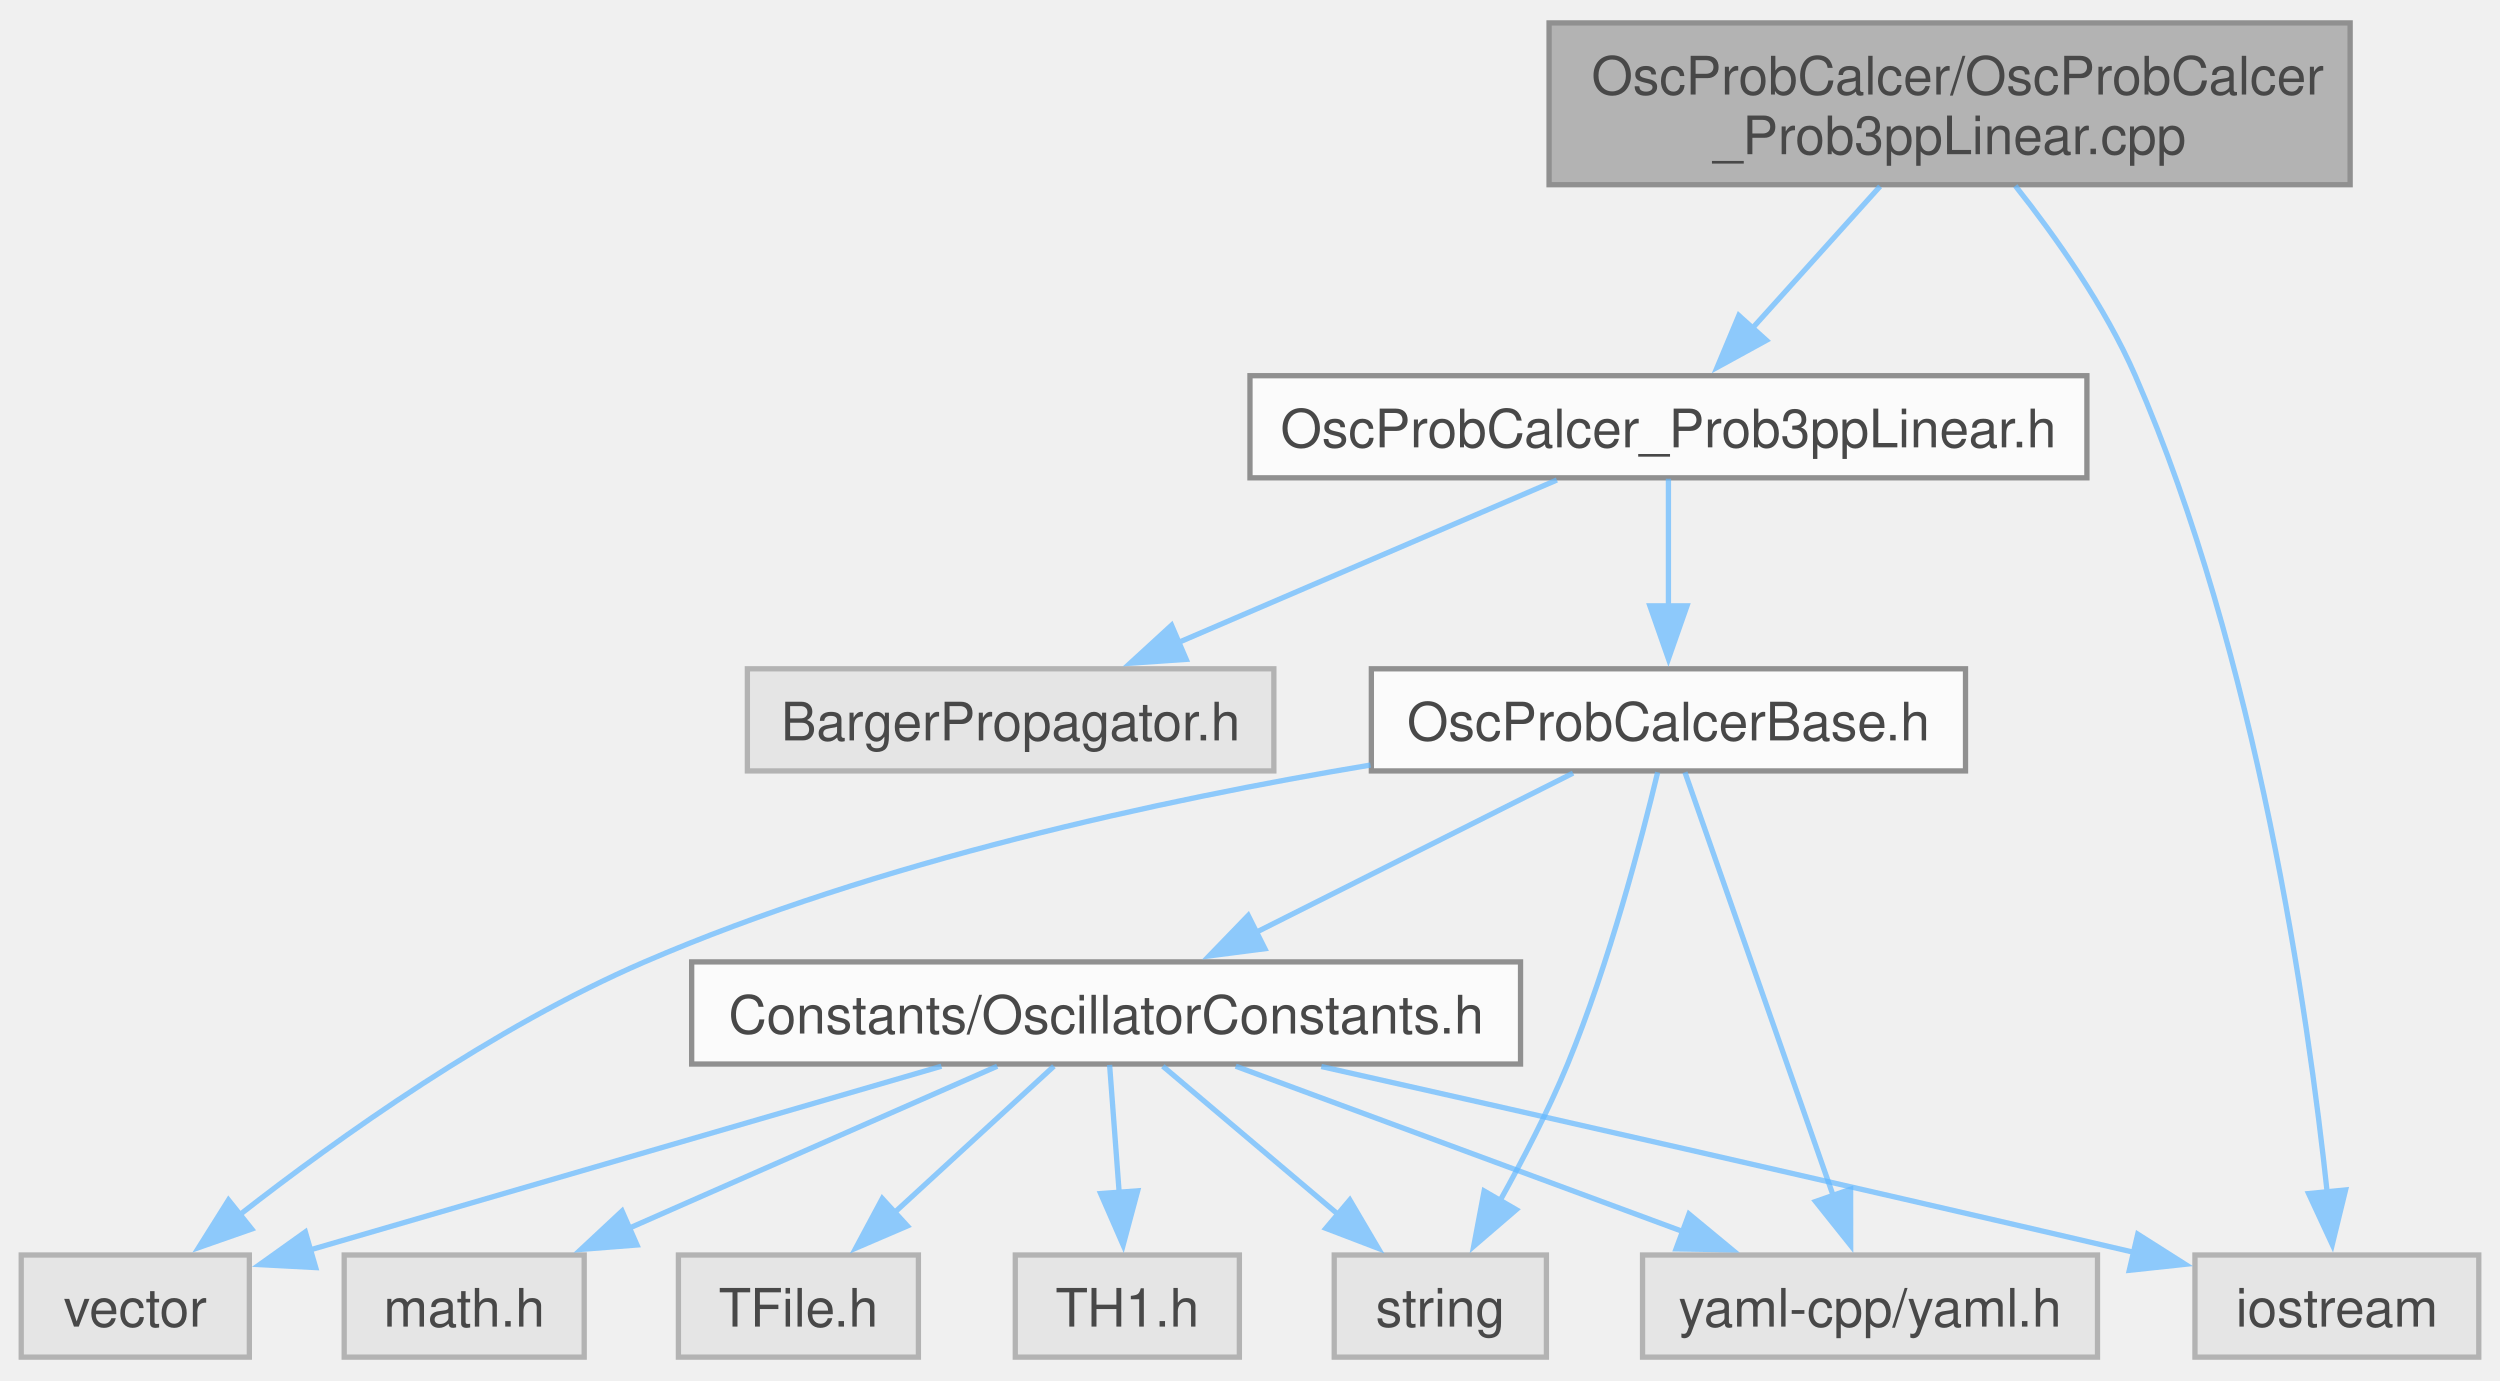
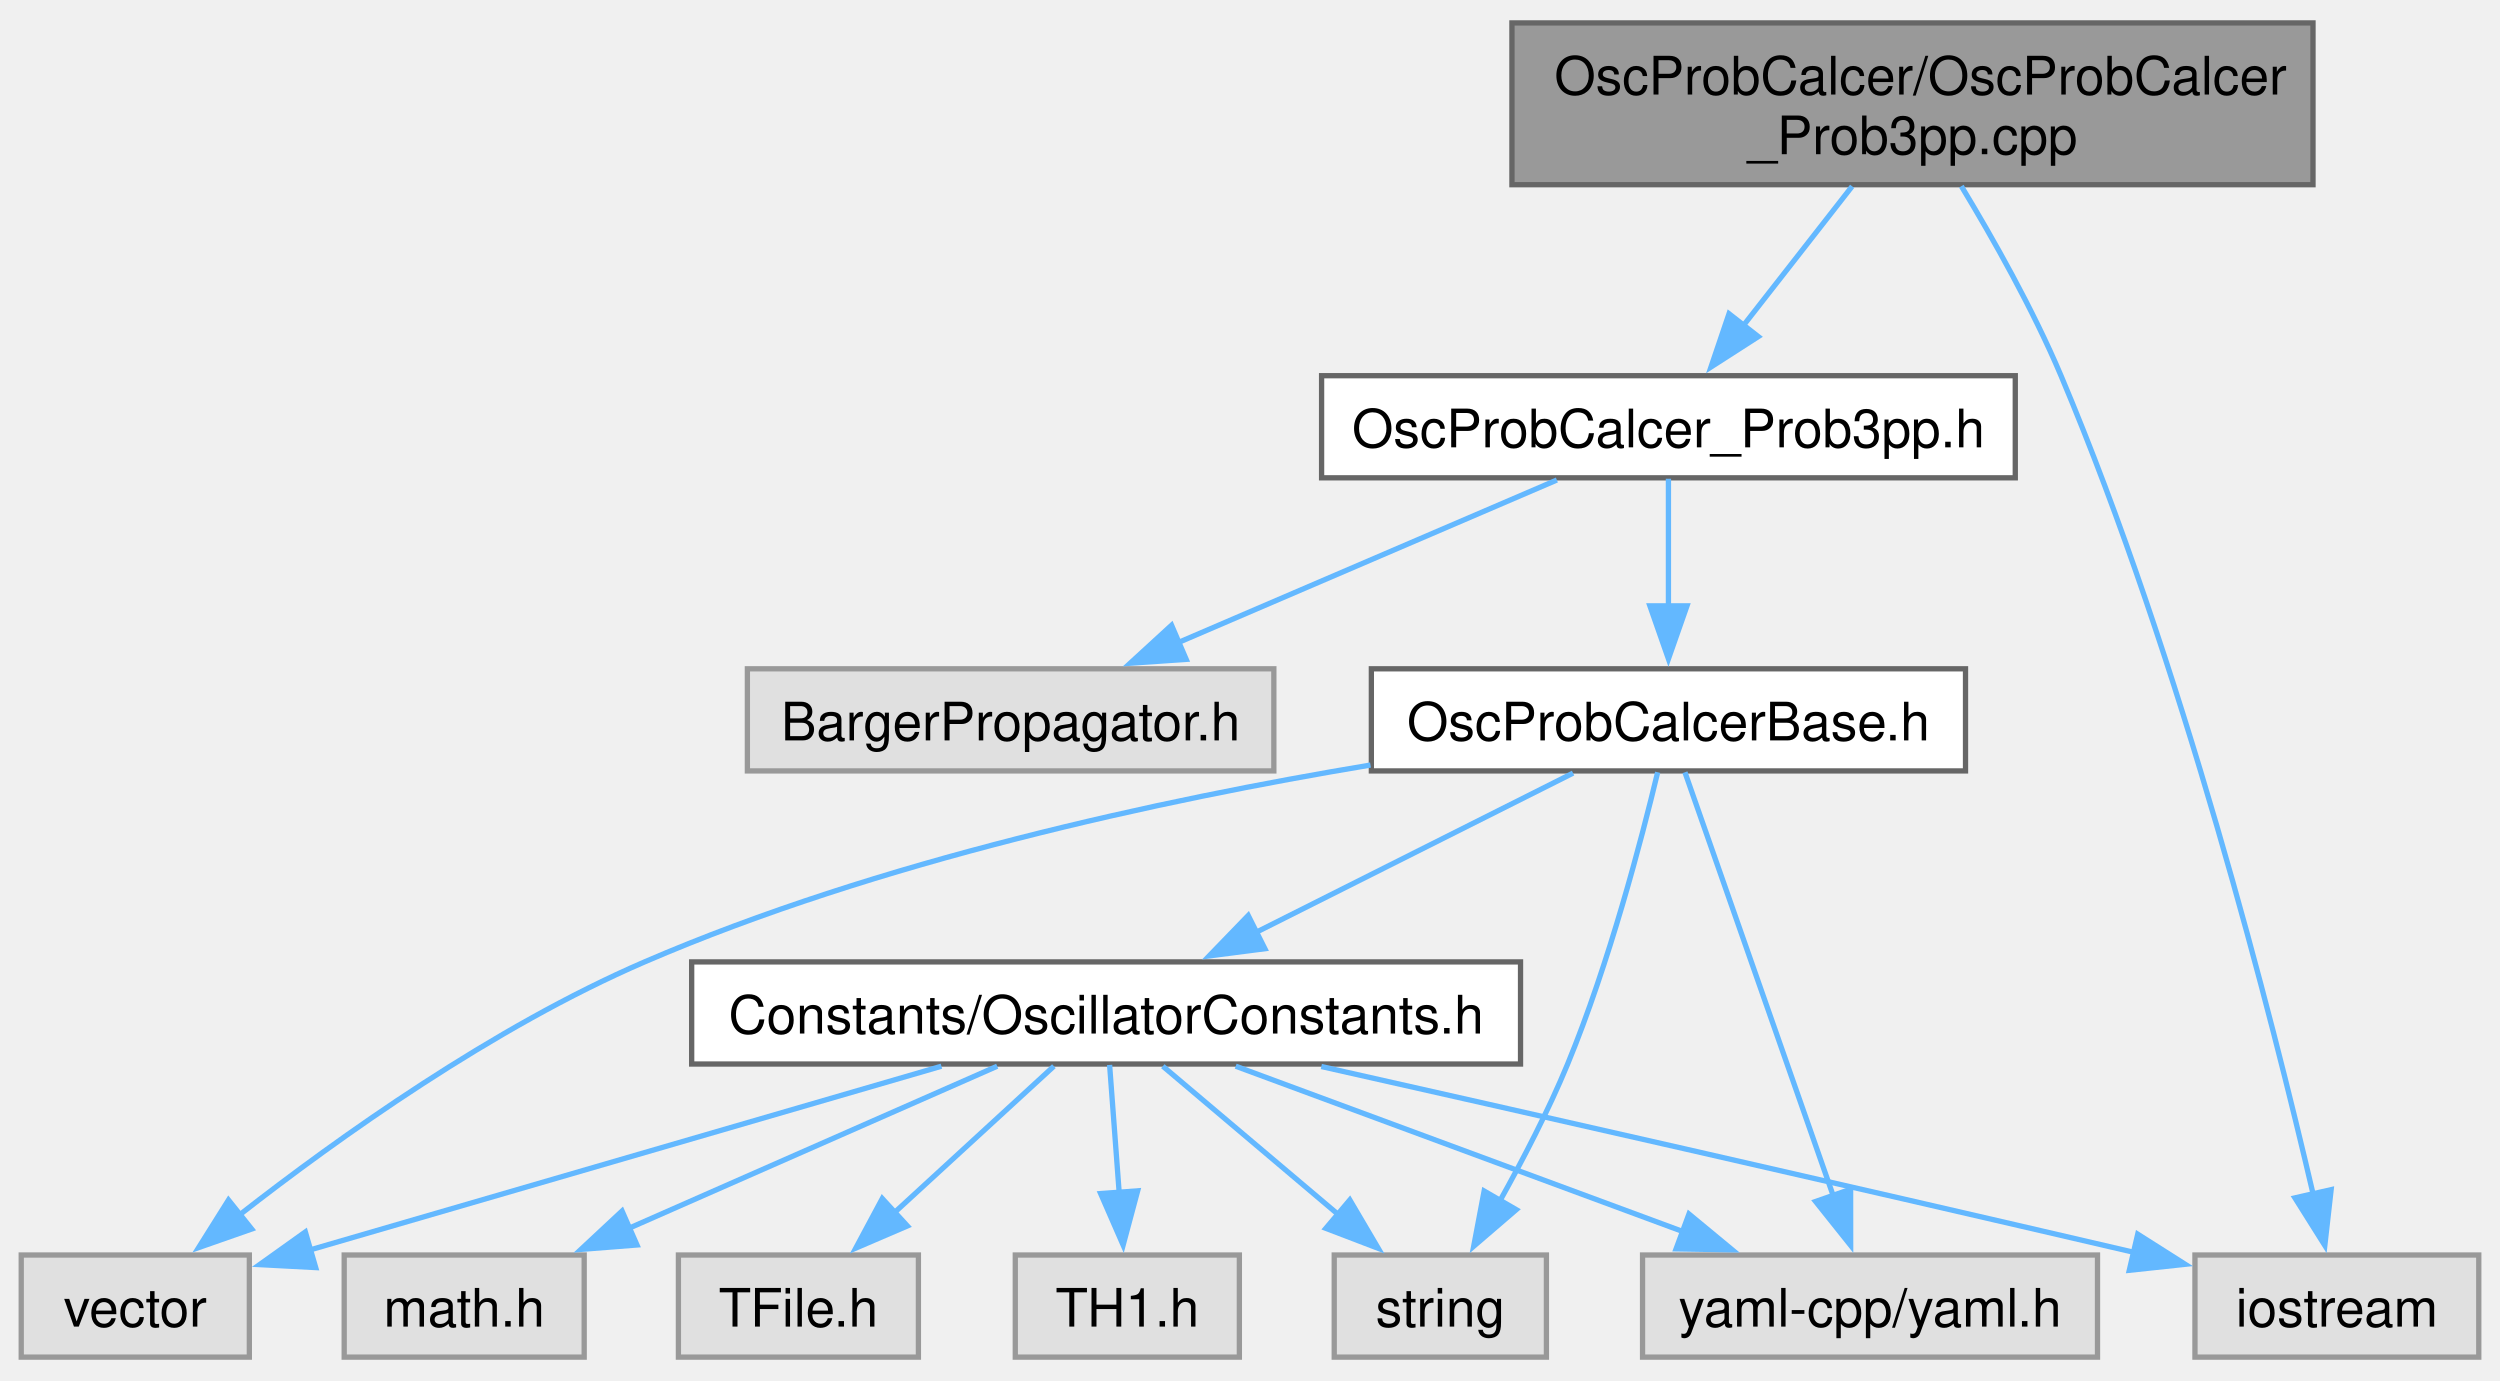
<svg xmlns="http://www.w3.org/2000/svg" xmlns:xlink="http://www.w3.org/1999/xlink" width="471pt" height="260pt" viewBox="0.00 0.00 471.25 259.50">
-   <svg id="main" version="1.1" xml:space="preserve">
-     <style type="text/css">
- .node, .edge {opacity: 0.7;}
- .node.selected, .edge.selected {opacity: 1;}
- .edge:hover path { stroke: red; }
- .edge:hover polygon { stroke: red; fill: red; }
- </style>
-     <svg id="graph" class="graph">
-       <g id="graph0" class="graph" transform="scale(1 1) rotate(0) translate(4 255.5)">
-         <g id="Node000001" class="node">
-           <g id="a_Node000001">
-             <a xlink:title=" ">
-               <polygon fill="#999999" stroke="#666666" points="439,-251.5 288,-251.5 288,-221 439,-221 439,-251.5" />
-               <text text-anchor="start" x="296" y="-238" font-family="Helvetica,sans-Serif" font-size="10.00">OscProbCalcer/OscProbCalcer</text>
-               <text text-anchor="middle" x="363.5" y="-226.75" font-family="Helvetica,sans-Serif" font-size="10.00">_Prob3ppLinear.cpp</text>
-             </a>
-           </g>
-         </g>
-         <g id="Node000002" class="node">
-           <g id="a_Node000002">
-             <a xlink:href="OscProbCalcer__Prob3ppLinear_8h.html" target="_top" xlink:title=" ">
-               <polygon fill="white" stroke="#666666" points="389.38,-185 231.62,-185 231.62,-165.75 389.38,-165.75 389.38,-185" />
-               <text text-anchor="middle" x="310.5" y="-171.5" font-family="Helvetica,sans-Serif" font-size="10.00">OscProbCalcer_Prob3ppLinear.h</text>
-             </a>
-           </g>
-         </g>
-         <g id="edge1_Node000001_Node000002" class="edge">
-           <g id="a_edge1_Node000001_Node000002">
-             <a xlink:title=" ">
-               <path fill="none" stroke="#63b8ff" d="M350.4,-220.7C343.11,-212.59 333.97,-202.45 326.29,-193.91" />
-               <polygon fill="#63b8ff" stroke="#63b8ff" points="328.97,-191.67 319.68,-186.58 323.77,-196.35 328.97,-191.67" />
-             </a>
-           </g>
-         </g>
-         <g id="Node000010" class="node">
-           <g id="a_Node000010">
-             <a xlink:title=" ">
-               <polygon fill="#e0e0e0" stroke="#999999" points="463.25,-19.25 409.75,-19.25 409.75,0 463.25,0 463.25,-19.25" />
-               <text text-anchor="middle" x="436.5" y="-5.75" font-family="Helvetica,sans-Serif" font-size="10.00">iostream</text>
-             </a>
-           </g>
-         </g>
-         <g id="edge15_Node000001_Node000010" class="edge">
-           <g id="a_edge15_Node000001_Node000010">
-             <a xlink:title=" ">
-               <path fill="none" stroke="#63b8ff" d="M375.89,-220.79C383.48,-211.21 392.8,-198.06 398.5,-185 421.47,-132.35 431.1,-64.51 434.67,-31.09" />
-               <polygon fill="#63b8ff" stroke="#63b8ff" points="438.14,-31.52 435.63,-21.22 431.17,-30.83 438.14,-31.52" />
-             </a>
-           </g>
-         </g>
-         <g id="Node000003" class="node">
-           <g id="a_Node000003">
-             <a xlink:href="OscProbCalcerBase_8h.html" target="_top" xlink:title=" ">
-               <polygon fill="white" stroke="#666666" points="366.5,-129.75 254.5,-129.75 254.5,-110.5 366.5,-110.5 366.5,-129.75" />
-               <text text-anchor="middle" x="310.5" y="-116.25" font-family="Helvetica,sans-Serif" font-size="10.00">OscProbCalcerBase.h</text>
-             </a>
-           </g>
-         </g>
-         <g id="edge2_Node000002_Node000003" class="edge">
-           <g id="a_edge2_Node000002_Node000003">
-             <a xlink:title=" ">
-               <path fill="none" stroke="#63b8ff" d="M310.5,-165.58C310.5,-159.07 310.5,-149.92 310.5,-141.62" />
-               <polygon fill="#63b8ff" stroke="#63b8ff" points="314,-141.62 310.5,-131.62 307,-141.62 314,-141.62" />
-             </a>
-           </g>
-         </g>
-         <g id="Node000012" class="node">
-           <g id="a_Node000012">
-             <a xlink:title=" ">
-               <polygon fill="#e0e0e0" stroke="#999999" points="236.12,-129.75 136.88,-129.75 136.88,-110.5 236.12,-110.5 236.12,-129.75" />
-               <text text-anchor="middle" x="186.5" y="-116.25" font-family="Helvetica,sans-Serif" font-size="10.00">BargerPropagator.h</text>
-             </a>
-           </g>
-         </g>
-         <g id="edge14_Node000002_Node000012" class="edge">
-           <g id="a_edge14_Node000002_Node000012">
-             <a xlink:title=" ">
-               <path fill="none" stroke="#63b8ff" d="M289.47,-165.34C269.87,-156.93 240.39,-144.27 217.99,-134.65" />
-               <polygon fill="#63b8ff" stroke="#63b8ff" points="219.6,-131.53 209.03,-130.8 216.84,-137.96 219.6,-131.53" />
-             </a>
-           </g>
-         </g>
-         <g id="Node000004" class="node">
-           <g id="a_Node000004">
-             <a xlink:href="OscillatorConstants_8h.html" target="_top" xlink:title=" ">
-               <polygon fill="white" stroke="#666666" points="282.62,-74.5 126.38,-74.5 126.38,-55.25 282.62,-55.25 282.62,-74.5" />
-               <text text-anchor="middle" x="204.5" y="-61" font-family="Helvetica,sans-Serif" font-size="10.00">Constants/OscillatorConstants.h</text>
-             </a>
-           </g>
-         </g>
-         <g id="edge3_Node000003_Node000004" class="edge">
-           <g id="a_edge3_Node000003_Node000004">
-             <a xlink:title=" ">
-               <path fill="none" stroke="#63b8ff" d="M292.52,-110.09C276.15,-101.87 251.71,-89.59 232.74,-80.06" />
-               <polygon fill="#63b8ff" stroke="#63b8ff" points="234.43,-76.99 223.92,-75.63 231.29,-83.25 234.43,-76.99" />
-             </a>
-           </g>
-         </g>
-         <g id="Node000006" class="node">
-           <g id="a_Node000006">
-             <a xlink:title=" ">
-               <polygon fill="#e0e0e0" stroke="#999999" points="391.38,-19.25 305.62,-19.25 305.62,0 391.38,0 391.38,-19.25" />
-               <text text-anchor="middle" x="348.5" y="-5.75" font-family="Helvetica,sans-Serif" font-size="10.00">yaml-cpp/yaml.h</text>
-             </a>
-           </g>
-         </g>
-         <g id="edge13_Node000003_Node000006" class="edge">
-           <g id="a_edge13_Node000003_Node000006">
-             <a xlink:title=" ">
-               <path fill="none" stroke="#63b8ff" d="M313.61,-110.25C319.68,-92.92 333.23,-54.23 341.54,-30.49" />
-               <polygon fill="#63b8ff" stroke="#63b8ff" points="344.84,-31.65 344.85,-21.06 338.24,-29.34 344.84,-31.65" />
-             </a>
-           </g>
-         </g>
-         <g id="Node000009" class="node">
-           <g id="a_Node000009">
-             <a xlink:title=" ">
-               <polygon fill="#e0e0e0" stroke="#999999" points="287.5,-19.25 247.5,-19.25 247.5,0 287.5,0 287.5,-19.25" />
-               <text text-anchor="middle" x="267.5" y="-5.75" font-family="Helvetica,sans-Serif" font-size="10.00">string</text>
-             </a>
-           </g>
-         </g>
-         <g id="edge12_Node000003_Node000009" class="edge">
-           <g id="a_edge12_Node000003_Node000009">
-             <a xlink:title=" ">
-               <path fill="none" stroke="#63b8ff" d="M308.47,-110.25C305.47,-97.73 299.35,-74.29 291.5,-55.25 287.9,-46.52 283.09,-37.26 278.73,-29.45" />
-               <polygon fill="#63b8ff" stroke="#63b8ff" points="281.82,-27.8 273.79,-20.9 275.76,-31.31 281.82,-27.8" />
-             </a>
-           </g>
-         </g>
-         <g id="Node000011" class="node">
-           <g id="a_Node000011">
-             <a xlink:title=" ">
-               <polygon fill="#e0e0e0" stroke="#999999" points="43,-19.25 0,-19.25 0,0 43,0 43,-19.25" />
-               <text text-anchor="middle" x="21.5" y="-5.75" font-family="Helvetica,sans-Serif" font-size="10.00">vector</text>
-             </a>
-           </g>
-         </g>
-         <g id="edge11_Node000003_Node000011" class="edge">
-           <g id="a_edge11_Node000003_Node000011">
-             <a xlink:title=" ">
-               <path fill="none" stroke="#63b8ff" d="M254.34,-111.61C214.9,-105.04 161.55,-93.5 117.5,-74.5 88.99,-62.2 59.78,-41.36 41.19,-26.84" />
-               <polygon fill="#63b8ff" stroke="#63b8ff" points="43.44,-24.15 33.44,-20.65 39.07,-29.62 43.44,-24.15" />
-             </a>
-           </g>
-         </g>
-         <g id="Node000005" class="node">
-           <g id="a_Node000005">
-             <a xlink:title=" ">
-               <polygon fill="#e0e0e0" stroke="#999999" points="106.12,-19.25 60.88,-19.25 60.88,0 106.12,0 106.12,-19.25" />
-               <text text-anchor="middle" x="83.5" y="-5.75" font-family="Helvetica,sans-Serif" font-size="10.00">math.h</text>
-             </a>
-           </g>
-         </g>
-         <g id="edge4_Node000004_Node000005" class="edge">
-           <g id="a_edge4_Node000004_Node000005">
-             <a xlink:title=" ">
-               <path fill="none" stroke="#63b8ff" d="M183.97,-54.84C164.94,-46.47 136.35,-33.88 114.53,-24.28" />
-               <polygon fill="#63b8ff" stroke="#63b8ff" points="116.07,-21.14 105.51,-20.31 113.26,-27.54 116.07,-21.14" />
-             </a>
-           </g>
-         </g>
-         <g id="edge5_Node000004_Node000006" class="edge">
-           <g id="a_edge5_Node000004_Node000006">
-             <a xlink:title=" ">
-               <path fill="none" stroke="#63b8ff" d="M228.93,-54.84C252.1,-46.27 287.16,-33.31 313.34,-23.63" />
-               <polygon fill="#63b8ff" stroke="#63b8ff" points="314.37,-26.98 322.53,-20.23 311.94,-20.41 314.37,-26.98" />
-             </a>
-           </g>
-         </g>
-         <g id="Node000007" class="node">
-           <g id="a_Node000007">
-             <a xlink:title=" ">
-               <polygon fill="#e0e0e0" stroke="#999999" points="169.12,-19.25 123.88,-19.25 123.88,0 169.12,0 169.12,-19.25" />
-               <text text-anchor="middle" x="146.5" y="-5.75" font-family="Helvetica,sans-Serif" font-size="10.00">TFile.h</text>
-             </a>
-           </g>
-         </g>
-         <g id="edge6_Node000004_Node000007" class="edge">
-           <g id="a_edge6_Node000004_Node000007">
-             <a xlink:title=" ">
-               <path fill="none" stroke="#63b8ff" d="M194.66,-54.84C186.45,-47.3 174.52,-36.35 164.59,-27.23" />
-               <polygon fill="#63b8ff" stroke="#63b8ff" points="167.04,-24.73 157.31,-20.55 162.31,-29.89 167.04,-24.73" />
-             </a>
-           </g>
-         </g>
-         <g id="Node000008" class="node">
-           <g id="a_Node000008">
-             <a xlink:title=" ">
-               <polygon fill="#e0e0e0" stroke="#999999" points="229.62,-19.25 187.38,-19.25 187.38,0 229.62,0 229.62,-19.25" />
-               <text text-anchor="middle" x="208.5" y="-5.75" font-family="Helvetica,sans-Serif" font-size="10.00">TH1.h</text>
-             </a>
-           </g>
-         </g>
-         <g id="edge7_Node000004_Node000008" class="edge">
-           <g id="a_edge7_Node000004_Node000008">
-             <a xlink:title=" ">
-               <path fill="none" stroke="#63b8ff" d="M205.16,-55.08C205.66,-48.49 206.35,-39.21 206.98,-30.82" />
-               <polygon fill="#63b8ff" stroke="#63b8ff" points="210.45,-31.35 207.71,-21.12 203.47,-30.83 210.45,-31.35" />
-             </a>
-           </g>
-         </g>
-         <g id="edge8_Node000004_Node000009" class="edge">
-           <g id="a_edge8_Node000004_Node000009">
-             <a xlink:title=" ">
-               <path fill="none" stroke="#63b8ff" d="M215.19,-54.84C224.2,-47.22 237.33,-36.12 248.18,-26.95" />
-               <polygon fill="#63b8ff" stroke="#63b8ff" points="250.44,-29.63 255.81,-20.5 245.92,-24.28 250.44,-29.63" />
-             </a>
-           </g>
-         </g>
-         <g id="edge9_Node000004_Node000010" class="edge">
-           <g id="a_edge9_Node000004_Node000010">
-             <a xlink:title=" ">
-               <path fill="none" stroke="#63b8ff" d="M245.07,-54.78C282.41,-46.38 339.61,-33.42 398.39,-19.72" />
-               <polygon fill="#63b8ff" stroke="#63b8ff" points="398.96,-23.18 407.91,-17.5 397.37,-16.37 398.96,-23.18" />
-             </a>
-           </g>
-         </g>
-         <g id="edge10_Node000004_Node000011" class="edge">
-           <g id="a_edge10_Node000004_Node000011">
-             <a xlink:title=" ">
-               <path fill="none" stroke="#63b8ff" d="M173.46,-54.84C140.29,-45.19 87.94,-29.96 54.17,-20.13" />
-               <polygon fill="#63b8ff" stroke="#63b8ff" points="55.51,-16.88 44.93,-17.44 53.56,-23.6 55.51,-16.88" />
-             </a>
-           </g>
-         </g>
-       </g>
-     </svg>
-   </svg>
-   <style type="text/css">
- 
- [data-mouse-over-selected='false'] { opacity: 0.7; }
- [data-mouse-over-selected='true']  { opacity: 1.0; }
- 
- </style>
+   <g id="graph0" class="graph" transform="scale(1 1) rotate(0) translate(4 255.5)">
+     <g id="Node000001" class="node">
+       <g id="a_Node000001">
+         <a xlink:title=" ">
+           <polygon fill="#999999" stroke="#666666" points="432,-251.5 281,-251.5 281,-221 432,-221 432,-251.5" />
+           <text text-anchor="start" x="289" y="-238" font-family="Helvetica,sans-Serif" font-size="10.00">OscProbCalcer/OscProbCalcer</text>
+           <text text-anchor="middle" x="356.5" y="-226.75" font-family="Helvetica,sans-Serif" font-size="10.00">_Prob3pp.cpp</text>
+         </a>
+       </g>
+     </g>
+     <g id="Node000002" class="node">
+       <g id="a_Node000002">
+         <a xlink:href="OscProbCalcer__Prob3pp_8h.html" target="_top" xlink:title=" ">
+           <polygon fill="white" stroke="#666666" points="375.88,-185 245.12,-185 245.12,-165.75 375.88,-165.75 375.88,-185" />
+           <text text-anchor="middle" x="310.5" y="-171.5" font-family="Helvetica,sans-Serif" font-size="10.00">OscProbCalcer_Prob3pp.h</text>
+         </a>
+       </g>
+     </g>
+     <g id="edge1_Node000001_Node000002" class="edge">
+       <g id="a_edge1_Node000001_Node000002">
+         <a xlink:title=" ">
+           <path fill="none" stroke="#63b8ff" d="M345.13,-220.7C338.93,-212.77 331.21,-202.88 324.63,-194.46" />
+           <polygon fill="#63b8ff" stroke="#63b8ff" points="327.44,-192.37 318.52,-186.64 321.92,-196.68 327.44,-192.37" />
+         </a>
+       </g>
+     </g>
+     <g id="Node000010" class="node">
+       <g id="a_Node000010">
+         <a xlink:title=" ">
+           <polygon fill="#e0e0e0" stroke="#999999" points="463.25,-19.25 409.75,-19.25 409.75,0 463.25,0 463.25,-19.25" />
+           <text text-anchor="middle" x="436.5" y="-5.75" font-family="Helvetica,sans-Serif" font-size="10.00">iostream</text>
+         </a>
+       </g>
+     </g>
+     <g id="edge15_Node000001_Node000010" class="edge">
+       <g id="a_edge15_Node000001_Node000010">
+         <a xlink:title=" ">
+           <path fill="none" stroke="#63b8ff" d="M365.71,-220.73C371.65,-210.91 379.22,-197.51 384.5,-185 407.26,-131.04 424.32,-63.78 432.01,-30.79" />
+           <polygon fill="#63b8ff" stroke="#63b8ff" points="435.42,-31.57 434.23,-21.05 428.59,-30.02 435.42,-31.57" />
+         </a>
+       </g>
+     </g>
+     <g id="Node000003" class="node">
+       <g id="a_Node000003">
+         <a xlink:href="OscProbCalcerBase_8h.html" target="_top" xlink:title=" ">
+           <polygon fill="white" stroke="#666666" points="366.5,-129.75 254.5,-129.75 254.5,-110.5 366.5,-110.5 366.5,-129.75" />
+           <text text-anchor="middle" x="310.5" y="-116.25" font-family="Helvetica,sans-Serif" font-size="10.00">OscProbCalcerBase.h</text>
+         </a>
+       </g>
+     </g>
+     <g id="edge2_Node000002_Node000003" class="edge">
+       <g id="a_edge2_Node000002_Node000003">
+         <a xlink:title=" ">
+           <path fill="none" stroke="#63b8ff" d="M310.5,-165.58C310.5,-159.07 310.5,-149.92 310.5,-141.62" />
+           <polygon fill="#63b8ff" stroke="#63b8ff" points="314,-141.62 310.5,-131.62 307,-141.62 314,-141.62" />
+         </a>
+       </g>
+     </g>
+     <g id="Node000012" class="node">
+       <g id="a_Node000012">
+         <a xlink:title=" ">
+           <polygon fill="#e0e0e0" stroke="#999999" points="236.12,-129.75 136.88,-129.75 136.88,-110.5 236.12,-110.5 236.12,-129.75" />
+           <text text-anchor="middle" x="186.5" y="-116.25" font-family="Helvetica,sans-Serif" font-size="10.00">BargerPropagator.h</text>
+         </a>
+       </g>
+     </g>
+     <g id="edge14_Node000002_Node000012" class="edge">
+       <g id="a_edge14_Node000002_Node000012">
+         <a xlink:title=" ">
+           <path fill="none" stroke="#63b8ff" d="M289.47,-165.34C269.87,-156.93 240.39,-144.27 217.99,-134.65" />
+           <polygon fill="#63b8ff" stroke="#63b8ff" points="219.6,-131.53 209.03,-130.8 216.84,-137.96 219.6,-131.53" />
+         </a>
+       </g>
+     </g>
+     <g id="Node000004" class="node">
+       <g id="a_Node000004">
+         <a xlink:href="OscillatorConstants_8h.html" target="_top" xlink:title=" ">
+           <polygon fill="white" stroke="#666666" points="282.62,-74.5 126.38,-74.5 126.38,-55.25 282.62,-55.25 282.62,-74.5" />
+           <text text-anchor="middle" x="204.5" y="-61" font-family="Helvetica,sans-Serif" font-size="10.00">Constants/OscillatorConstants.h</text>
+         </a>
+       </g>
+     </g>
+     <g id="edge3_Node000003_Node000004" class="edge">
+       <g id="a_edge3_Node000003_Node000004">
+         <a xlink:title=" ">
+           <path fill="none" stroke="#63b8ff" d="M292.52,-110.09C276.15,-101.87 251.71,-89.59 232.74,-80.06" />
+           <polygon fill="#63b8ff" stroke="#63b8ff" points="234.43,-76.99 223.92,-75.63 231.29,-83.25 234.43,-76.99" />
+         </a>
+       </g>
+     </g>
+     <g id="Node000006" class="node">
+       <g id="a_Node000006">
+         <a xlink:title=" ">
+           <polygon fill="#e0e0e0" stroke="#999999" points="391.38,-19.25 305.62,-19.25 305.62,0 391.38,0 391.38,-19.25" />
+           <text text-anchor="middle" x="348.5" y="-5.75" font-family="Helvetica,sans-Serif" font-size="10.00">yaml-cpp/yaml.h</text>
+         </a>
+       </g>
+     </g>
+     <g id="edge13_Node000003_Node000006" class="edge">
+       <g id="a_edge13_Node000003_Node000006">
+         <a xlink:title=" ">
+           <path fill="none" stroke="#63b8ff" d="M313.61,-110.25C319.68,-92.92 333.23,-54.23 341.54,-30.49" />
+           <polygon fill="#63b8ff" stroke="#63b8ff" points="344.84,-31.65 344.85,-21.06 338.24,-29.34 344.84,-31.65" />
+         </a>
+       </g>
+     </g>
+     <g id="Node000009" class="node">
+       <g id="a_Node000009">
+         <a xlink:title=" ">
+           <polygon fill="#e0e0e0" stroke="#999999" points="287.5,-19.25 247.5,-19.25 247.5,0 287.5,0 287.5,-19.25" />
+           <text text-anchor="middle" x="267.5" y="-5.75" font-family="Helvetica,sans-Serif" font-size="10.00">string</text>
+         </a>
+       </g>
+     </g>
+     <g id="edge12_Node000003_Node000009" class="edge">
+       <g id="a_edge12_Node000003_Node000009">
+         <a xlink:title=" ">
+           <path fill="none" stroke="#63b8ff" d="M308.47,-110.25C305.47,-97.73 299.35,-74.29 291.5,-55.25 287.9,-46.52 283.09,-37.26 278.73,-29.45" />
+           <polygon fill="#63b8ff" stroke="#63b8ff" points="281.82,-27.8 273.79,-20.9 275.76,-31.31 281.82,-27.8" />
+         </a>
+       </g>
+     </g>
+     <g id="Node000011" class="node">
+       <g id="a_Node000011">
+         <a xlink:title=" ">
+           <polygon fill="#e0e0e0" stroke="#999999" points="43,-19.25 0,-19.25 0,0 43,0 43,-19.25" />
+           <text text-anchor="middle" x="21.5" y="-5.75" font-family="Helvetica,sans-Serif" font-size="10.00">vector</text>
+         </a>
+       </g>
+     </g>
+     <g id="edge11_Node000003_Node000011" class="edge">
+       <g id="a_edge11_Node000003_Node000011">
+         <a xlink:title=" ">
+           <path fill="none" stroke="#63b8ff" d="M254.34,-111.61C214.9,-105.04 161.55,-93.5 117.5,-74.5 88.99,-62.2 59.78,-41.36 41.19,-26.84" />
+           <polygon fill="#63b8ff" stroke="#63b8ff" points="43.44,-24.15 33.44,-20.65 39.07,-29.62 43.44,-24.15" />
+         </a>
+       </g>
+     </g>
+     <g id="Node000005" class="node">
+       <g id="a_Node000005">
+         <a xlink:title=" ">
+           <polygon fill="#e0e0e0" stroke="#999999" points="106.12,-19.25 60.88,-19.25 60.88,0 106.12,0 106.12,-19.25" />
+           <text text-anchor="middle" x="83.5" y="-5.75" font-family="Helvetica,sans-Serif" font-size="10.00">math.h</text>
+         </a>
+       </g>
+     </g>
+     <g id="edge4_Node000004_Node000005" class="edge">
+       <g id="a_edge4_Node000004_Node000005">
+         <a xlink:title=" ">
+           <path fill="none" stroke="#63b8ff" d="M183.97,-54.84C164.94,-46.47 136.35,-33.88 114.53,-24.28" />
+           <polygon fill="#63b8ff" stroke="#63b8ff" points="116.07,-21.14 105.51,-20.31 113.26,-27.54 116.07,-21.14" />
+         </a>
+       </g>
+     </g>
+     <g id="edge5_Node000004_Node000006" class="edge">
+       <g id="a_edge5_Node000004_Node000006">
+         <a xlink:title=" ">
+           <path fill="none" stroke="#63b8ff" d="M228.93,-54.84C252.1,-46.27 287.16,-33.31 313.34,-23.63" />
+           <polygon fill="#63b8ff" stroke="#63b8ff" points="314.37,-26.98 322.53,-20.23 311.94,-20.41 314.37,-26.98" />
+         </a>
+       </g>
+     </g>
+     <g id="Node000007" class="node">
+       <g id="a_Node000007">
+         <a xlink:title=" ">
+           <polygon fill="#e0e0e0" stroke="#999999" points="169.12,-19.25 123.88,-19.25 123.88,0 169.12,0 169.12,-19.25" />
+           <text text-anchor="middle" x="146.5" y="-5.75" font-family="Helvetica,sans-Serif" font-size="10.00">TFile.h</text>
+         </a>
+       </g>
+     </g>
+     <g id="edge6_Node000004_Node000007" class="edge">
+       <g id="a_edge6_Node000004_Node000007">
+         <a xlink:title=" ">
+           <path fill="none" stroke="#63b8ff" d="M194.66,-54.84C186.45,-47.3 174.52,-36.35 164.59,-27.23" />
+           <polygon fill="#63b8ff" stroke="#63b8ff" points="167.04,-24.73 157.31,-20.55 162.31,-29.89 167.04,-24.73" />
+         </a>
+       </g>
+     </g>
+     <g id="Node000008" class="node">
+       <g id="a_Node000008">
+         <a xlink:title=" ">
+           <polygon fill="#e0e0e0" stroke="#999999" points="229.62,-19.25 187.38,-19.25 187.38,0 229.62,0 229.62,-19.25" />
+           <text text-anchor="middle" x="208.5" y="-5.75" font-family="Helvetica,sans-Serif" font-size="10.00">TH1.h</text>
+         </a>
+       </g>
+     </g>
+     <g id="edge7_Node000004_Node000008" class="edge">
+       <g id="a_edge7_Node000004_Node000008">
+         <a xlink:title=" ">
+           <path fill="none" stroke="#63b8ff" d="M205.16,-55.08C205.66,-48.49 206.35,-39.21 206.98,-30.82" />
+           <polygon fill="#63b8ff" stroke="#63b8ff" points="210.45,-31.35 207.71,-21.12 203.47,-30.83 210.45,-31.35" />
+         </a>
+       </g>
+     </g>
+     <g id="edge8_Node000004_Node000009" class="edge">
+       <g id="a_edge8_Node000004_Node000009">
+         <a xlink:title=" ">
+           <path fill="none" stroke="#63b8ff" d="M215.19,-54.84C224.2,-47.22 237.33,-36.12 248.18,-26.95" />
+           <polygon fill="#63b8ff" stroke="#63b8ff" points="250.44,-29.63 255.81,-20.5 245.92,-24.28 250.44,-29.63" />
+         </a>
+       </g>
+     </g>
+     <g id="edge9_Node000004_Node000010" class="edge">
+       <g id="a_edge9_Node000004_Node000010">
+         <a xlink:title=" ">
+           <path fill="none" stroke="#63b8ff" d="M245.07,-54.78C282.41,-46.38 339.61,-33.42 398.39,-19.72" />
+           <polygon fill="#63b8ff" stroke="#63b8ff" points="398.96,-23.18 407.91,-17.5 397.37,-16.37 398.96,-23.18" />
+         </a>
+       </g>
+     </g>
+     <g id="edge10_Node000004_Node000011" class="edge">
+       <g id="a_edge10_Node000004_Node000011">
+         <a xlink:title=" ">
+           <path fill="none" stroke="#63b8ff" d="M173.46,-54.84C140.29,-45.19 87.94,-29.96 54.17,-20.13" />
+           <polygon fill="#63b8ff" stroke="#63b8ff" points="55.51,-16.88 44.93,-17.44 53.56,-23.6 55.51,-16.88" />
+         </a>
+       </g>
+     </g>
+   </g>
</svg>
